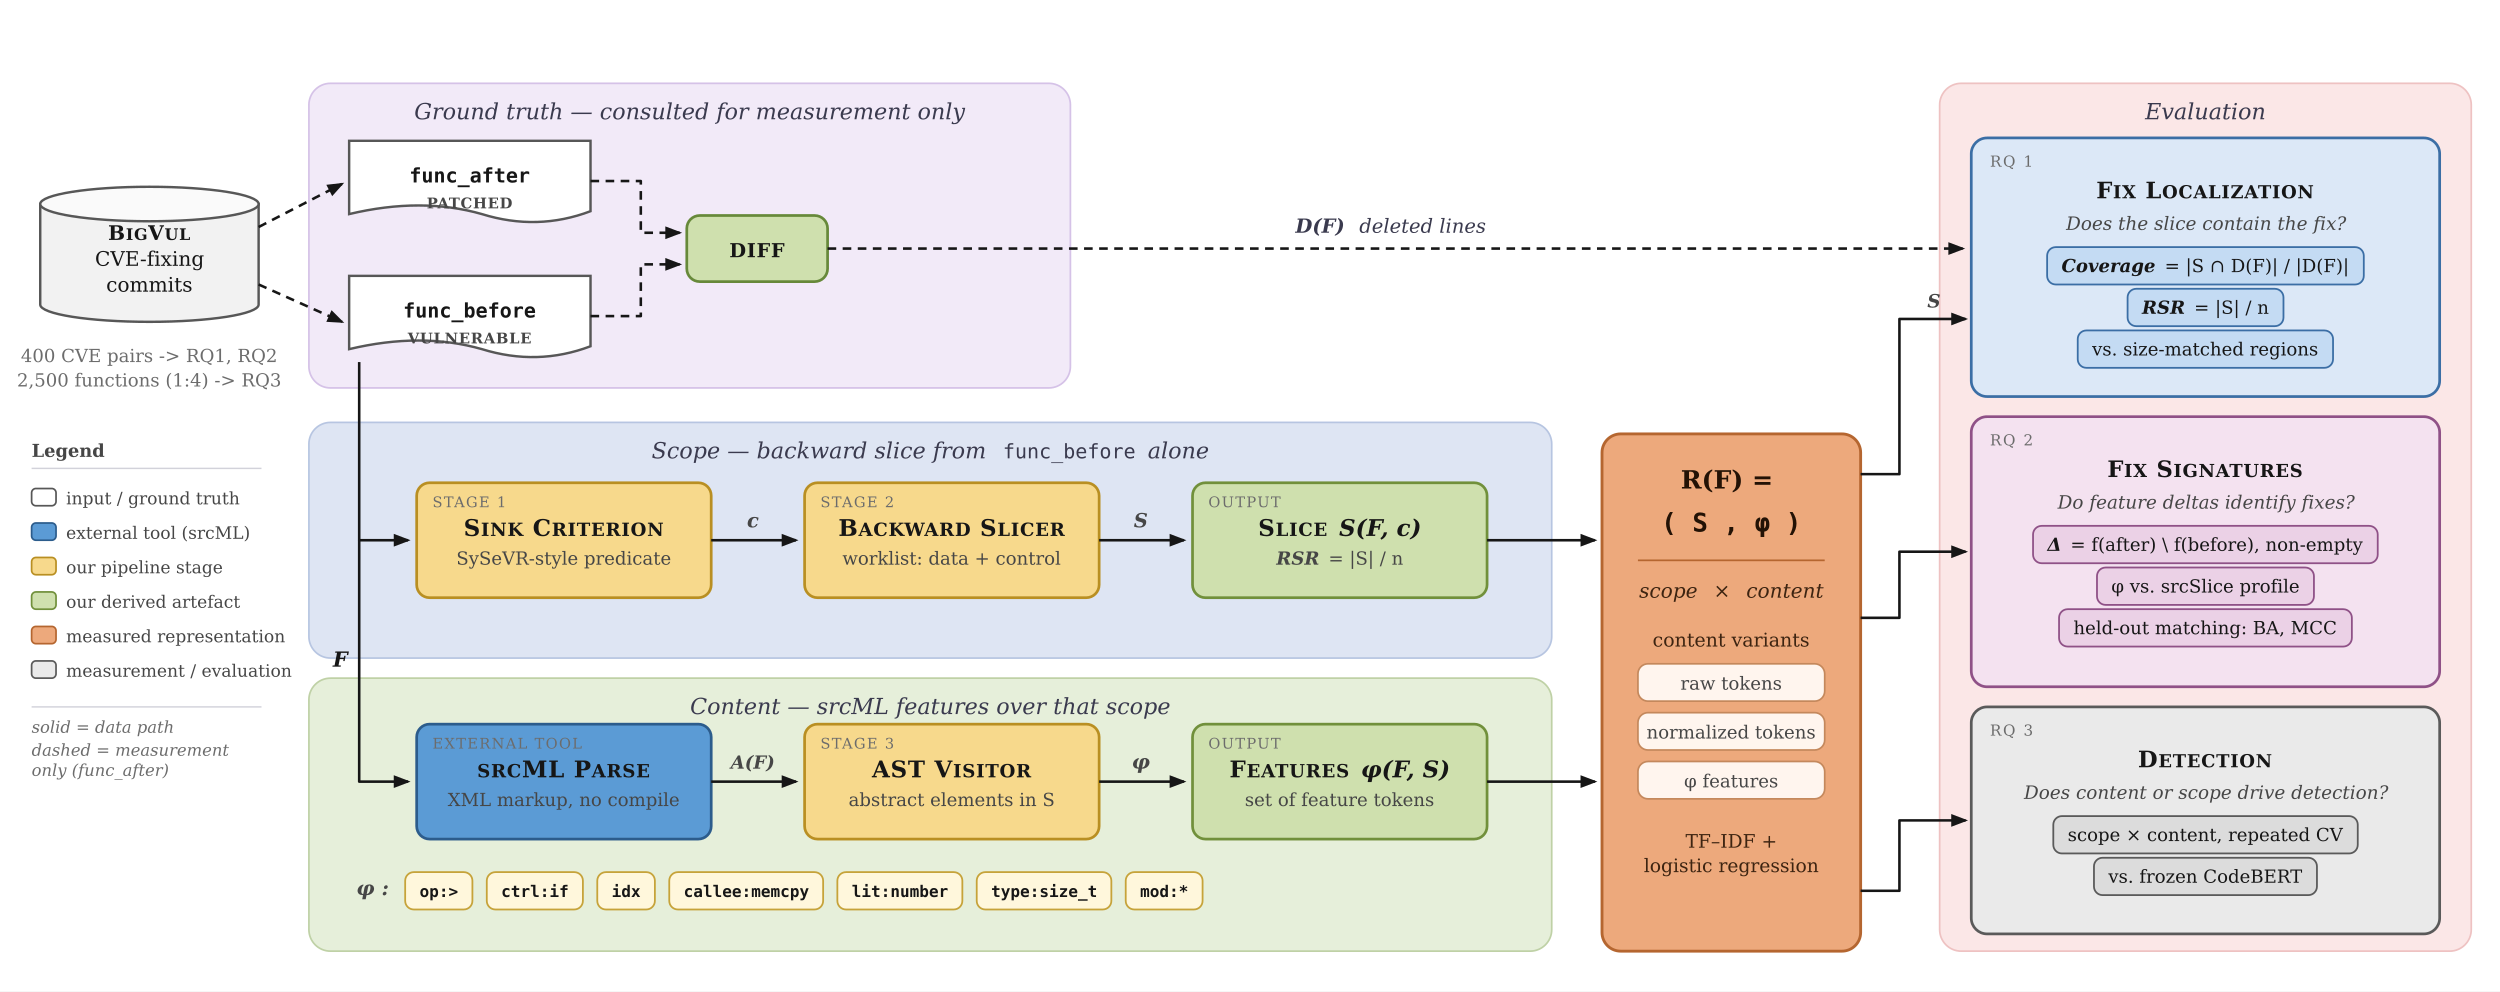
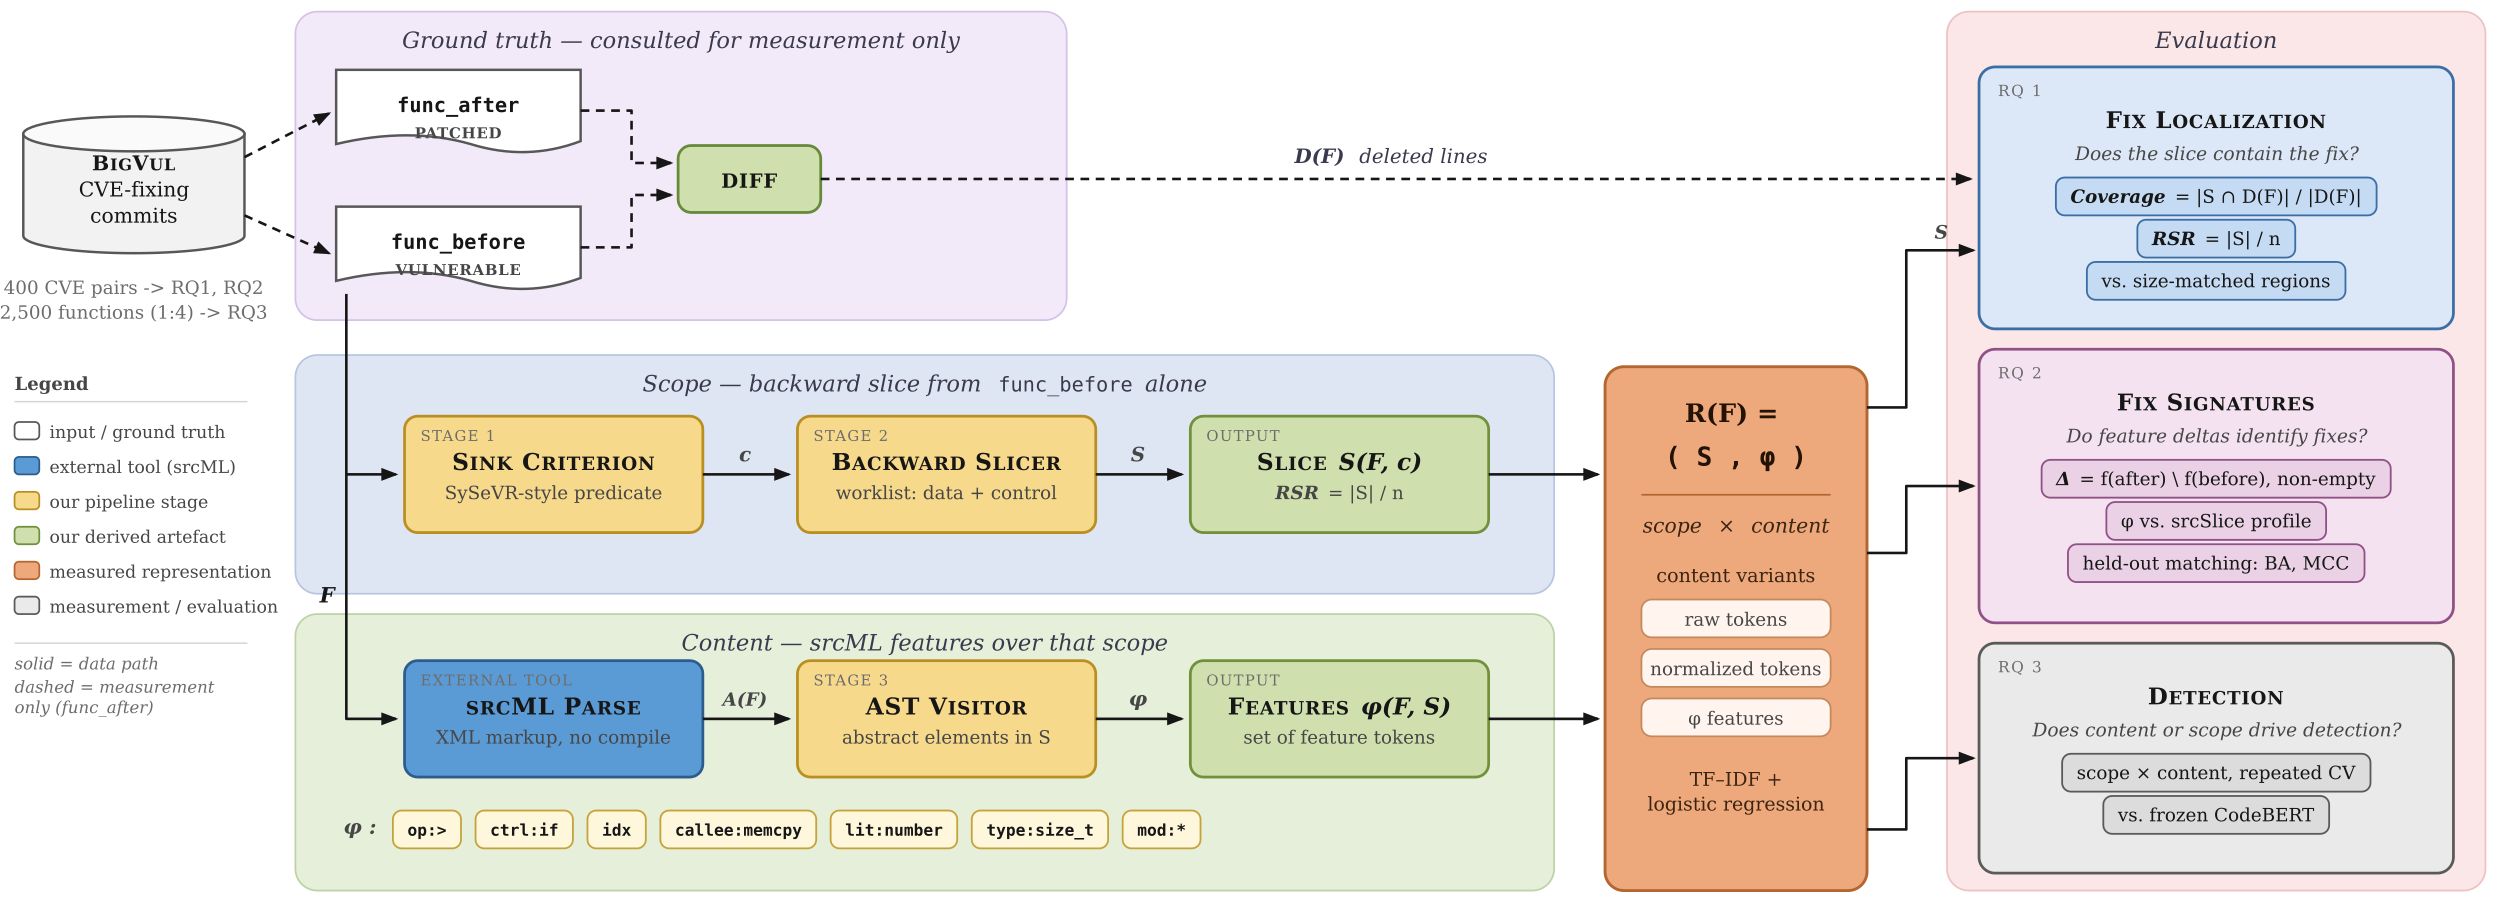
- <svg xmlns="http://www.w3.org/2000/svg" width="1740" height="690" viewBox="0 0 1740 690">
+ <svg xmlns="http://www.w3.org/2000/svg" width="1718" height="622" viewBox="12 50 1718 622">
  <defs>
    <marker id="ah" viewBox="0 0 10 10" refX="8.5" refY="5" markerWidth="6.5" markerHeight="6.5" orient="auto-start-reverse">
      <path d="M 0 1.2 L 10 5 L 0 8.8 z" fill="#161616" />
    </marker>
  </defs>
  <rect width="1740" height="690" fill="#FFFFFF" />
  <rect x="215.0" y="58.0" width="530.0" height="212.0" rx="15" ry="15" fill="#F1E9F8" stroke="#D3BFE6" stroke-width="1.2" opacity="0.96" />
  <text x="288.3" y="83.0" font-family="DejaVu Serif, Liberation Serif, Times New Roman, Times, serif" font-size="15.50" font-weight="normal" font-style="italic" fill="#3A3A4E" text-anchor="start" xml:space="preserve">Ground truth — consulted for measurement only</text>
  <rect x="215.0" y="294.0" width="865.0" height="164.0" rx="15" ry="15" fill="#DDE4F2" stroke="#B4C3E0" stroke-width="1.2" opacity="0.96" />
  <text x="453.5" y="319.0" font-family="DejaVu Serif, Liberation Serif, Times New Roman, Times, serif" font-size="15.50" font-weight="normal" font-style="italic" fill="#3A3A4E" text-anchor="start" xml:space="preserve">Scope — backward slice from</text>
  <text x="689.6" y="319.0" font-family="DejaVu Sans Mono, Courier New, monospace" font-size="13.95" font-weight="normal" font-style="normal" fill="#3A3A4E" text-anchor="start" xml:space="preserve"> func_before</text>
  <text x="793.9" y="319.0" font-family="DejaVu Serif, Liberation Serif, Times New Roman, Times, serif" font-size="15.50" font-weight="normal" font-style="italic" fill="#3A3A4E" text-anchor="start" xml:space="preserve"> alone</text>
  <rect x="215.0" y="472.0" width="865.0" height="190.0" rx="15" ry="15" fill="#E5EED8" stroke="#BCCFA2" stroke-width="1.2" opacity="0.96" />
  <text x="480.3" y="497.0" font-family="DejaVu Serif, Liberation Serif, Times New Roman, Times, serif" font-size="15.50" font-weight="normal" font-style="italic" fill="#3A3A4E" text-anchor="start" xml:space="preserve">Content — srcML features over that scope</text>
  <rect x="1350.0" y="58.0" width="370.0" height="604.0" rx="15" ry="15" fill="#FBE6E6" stroke="#EDBFBF" stroke-width="1.2" opacity="0.96" />
  <text x="1493.0" y="83.0" font-family="DejaVu Serif, Liberation Serif, Times New Roman, Times, serif" font-size="15.50" font-weight="normal" font-style="italic" fill="#3A3A4E" text-anchor="start" xml:space="preserve">Evaluation</text>
  <path d="M 28 142 L 28 212 A 76.0 12 0 0 0 180 212 L 180 142 Z" fill="#F2F2F2" stroke="#575757" stroke-width="1.7" />
  <ellipse cx="104.0" cy="142" rx="76.0" ry="12" fill="#FAFAFA" stroke="#575757" stroke-width="1.7" />
  <text x="75.2" y="167.0" font-family="DejaVu Serif, Liberation Serif, Times New Roman, Times, serif" font-size="14.00" font-weight="bold" font-style="normal" fill="#161616" text-anchor="start" letter-spacing="0.5" xml:space="preserve">B</text>
  <text x="87.6" y="167.0" font-family="DejaVu Serif, Liberation Serif, Times New Roman, Times, serif" font-size="11.06" font-weight="bold" font-style="normal" fill="#161616" text-anchor="start" letter-spacing="0.5" xml:space="preserve">IG</text>
  <text x="103.1" y="167.0" font-family="DejaVu Serif, Liberation Serif, Times New Roman, Times, serif" font-size="14.00" font-weight="bold" font-style="normal" fill="#161616" text-anchor="start" letter-spacing="0.5" xml:space="preserve">V</text>
  <text x="114.5" y="167.0" font-family="DejaVu Serif, Liberation Serif, Times New Roman, Times, serif" font-size="11.06" font-weight="bold" font-style="normal" fill="#161616" text-anchor="start" letter-spacing="0.5" xml:space="preserve">UL</text>
  <text x="66.1" y="185.0" font-family="DejaVu Serif, Liberation Serif, Times New Roman, Times, serif" font-size="14.00" font-weight="normal" font-style="normal" fill="#161616" text-anchor="start" xml:space="preserve">CVE-fixing</text>
  <text x="73.9" y="203.0" font-family="DejaVu Serif, Liberation Serif, Times New Roman, Times, serif" font-size="14.00" font-weight="normal" font-style="normal" fill="#161616" text-anchor="start" xml:space="preserve">commits</text>
  <text x="14.5" y="252.0" font-family="DejaVu Serif, Liberation Serif, Times New Roman, Times, serif" font-size="12.60" font-weight="normal" font-style="normal" fill="#6C6C6C" text-anchor="start" xml:space="preserve">400 CVE pairs -&gt; RQ1, RQ2</text>
  <text x="11.8" y="269.0" font-family="DejaVu Serif, Liberation Serif, Times New Roman, Times, serif" font-size="12.60" font-weight="normal" font-style="normal" fill="#6C6C6C" text-anchor="start" xml:space="preserve">2,500 functions (1:4) -&gt; RQ3</text>
  <path d="M 243 98 L 411 98 L 411 147 Q 374.0 161 335.4 149 Q 293.4 137 243 149 Z" fill="#FFFFFF" stroke="#575757" stroke-width="1.7" />
  <text x="284.9" y="127.0" font-family="DejaVu Sans Mono, Courier New, monospace" font-size="13.95" font-weight="bold" font-style="normal" fill="#161616" text-anchor="start" xml:space="preserve">func_after</text>
  <text x="297.0" y="145.0" font-family="DejaVu Serif, Liberation Serif, Times New Roman, Times, serif" font-size="10.27" font-weight="bold" font-style="normal" fill="#464646" text-anchor="start" letter-spacing="0.5" xml:space="preserve">PATCHED</text>
  <path d="M 243 192 L 411 192 L 411 241 Q 374.0 255 335.4 243 Q 293.4 231 243 243 Z" fill="#FFFFFF" stroke="#575757" stroke-width="1.7" />
  <text x="280.6" y="221.0" font-family="DejaVu Sans Mono, Courier New, monospace" font-size="13.95" font-weight="bold" font-style="normal" fill="#161616" text-anchor="start" xml:space="preserve">func_before</text>
  <text x="283.8" y="239.0" font-family="DejaVu Serif, Liberation Serif, Times New Roman, Times, serif" font-size="10.27" font-weight="bold" font-style="normal" fill="#464646" text-anchor="start" letter-spacing="0.5" xml:space="preserve">VULNERABLE</text>
  <rect x="478.0" y="150.0" width="98.0" height="46.0" rx="9" ry="9" fill="#CFE0AE" stroke="#67893A" stroke-width="1.9" />
  <text x="507.6" y="179.0" font-family="DejaVu Serif, Liberation Serif, Times New Roman, Times, serif" font-size="13.43" font-weight="bold" font-style="normal" fill="#161616" text-anchor="start" letter-spacing="0.5" xml:space="preserve">DIFF</text>
  <polyline points="180.0,158.0 238.0,128.0" fill="none" stroke="#161616" stroke-width="1.8" stroke-dasharray="6,4.5" marker-end="url(#ah)" stroke-linejoin="round" />
  <polyline points="180.0,198.0 238.0,224.0" fill="none" stroke="#161616" stroke-width="1.8" stroke-dasharray="6,4.5" marker-end="url(#ah)" stroke-linejoin="round" />
  <polyline points="411.0,126.0 446.0,126.0 446.0,162.0 473.0,162.0" fill="none" stroke="#161616" stroke-width="1.8" stroke-dasharray="6,4.5" marker-end="url(#ah)" stroke-linejoin="round" />
  <polyline points="411.0,220.0 446.0,220.0 446.0,184.0 473.0,184.0" fill="none" stroke="#161616" stroke-width="1.8" stroke-dasharray="6,4.5" marker-end="url(#ah)" stroke-linejoin="round" />
  <polyline points="576.0,173.0 1366.0,173.0" fill="none" stroke="#161616" stroke-width="1.8" stroke-dasharray="6,4.5" marker-end="url(#ah)" stroke-linejoin="round" />
  <text x="901.6" y="162.0" font-family="DejaVu Serif, Liberation Serif, Times New Roman, Times, serif" font-size="13.60" font-weight="bold" font-style="italic" fill="#3A3A4E" text-anchor="start" xml:space="preserve">D(F)</text>
  <text x="937.4" y="162.0" font-family="DejaVu Serif, Liberation Serif, Times New Roman, Times, serif" font-size="13.60" font-weight="normal" font-style="italic" fill="#3A3A4E" text-anchor="start" xml:space="preserve">  deleted lines</text>
  <rect x="290.0" y="336.0" width="205.0" height="80.0" rx="9" ry="9" fill="#F7D98C" stroke="#B98F22" stroke-width="1.9" />
  <text x="301.0" y="353.0" font-family="DejaVu Serif, Liberation Serif, Times New Roman, Times, serif" font-size="10.20" font-weight="normal" font-style="normal" fill="#6C6C6C" text-anchor="start" letter-spacing="0.9" xml:space="preserve">STAGE 1</text>
  <text x="322.7" y="373.0" font-family="DejaVu Serif, Liberation Serif, Times New Roman, Times, serif" font-size="16.00" font-weight="bold" font-style="normal" fill="#161616" text-anchor="start" letter-spacing="0.5" xml:space="preserve">S</text>
  <text x="334.7" y="373.0" font-family="DejaVu Serif, Liberation Serif, Times New Roman, Times, serif" font-size="12.64" font-weight="bold" font-style="normal" fill="#161616" text-anchor="start" letter-spacing="0.5" xml:space="preserve">INK</text>
  <text x="364.7" y="373.0" font-family="DejaVu Serif, Liberation Serif, Times New Roman, Times, serif" font-size="16.00" font-weight="bold" font-style="normal" fill="#161616" text-anchor="start" letter-spacing="0.5" xml:space="preserve"> C</text>
  <text x="384.0" y="373.0" font-family="DejaVu Serif, Liberation Serif, Times New Roman, Times, serif" font-size="12.64" font-weight="bold" font-style="normal" fill="#161616" text-anchor="start" letter-spacing="0.5" xml:space="preserve">RITERION</text>
  <text x="317.6" y="393.0" font-family="DejaVu Serif, Liberation Serif, Times New Roman, Times, serif" font-size="12.60" font-weight="normal" font-style="normal" fill="#464646" text-anchor="start" xml:space="preserve">SySeVR-style predicate</text>
  <rect x="560.0" y="336.0" width="205.0" height="80.0" rx="9" ry="9" fill="#F7D98C" stroke="#B98F22" stroke-width="1.9" />
  <text x="571.0" y="353.0" font-family="DejaVu Serif, Liberation Serif, Times New Roman, Times, serif" font-size="10.20" font-weight="normal" font-style="normal" fill="#6C6C6C" text-anchor="start" letter-spacing="0.9" xml:space="preserve">STAGE 2</text>
  <text x="583.5" y="373.0" font-family="DejaVu Serif, Liberation Serif, Times New Roman, Times, serif" font-size="16.00" font-weight="bold" font-style="normal" fill="#161616" text-anchor="start" letter-spacing="0.5" xml:space="preserve">B</text>
  <text x="597.5" y="373.0" font-family="DejaVu Serif, Liberation Serif, Times New Roman, Times, serif" font-size="12.64" font-weight="bold" font-style="normal" fill="#161616" text-anchor="start" letter-spacing="0.5" xml:space="preserve">ACKWARD</text>
  <text x="676.0" y="373.0" font-family="DejaVu Serif, Liberation Serif, Times New Roman, Times, serif" font-size="16.00" font-weight="bold" font-style="normal" fill="#161616" text-anchor="start" letter-spacing="0.5" xml:space="preserve"> S</text>
  <text x="694.1" y="373.0" font-family="DejaVu Serif, Liberation Serif, Times New Roman, Times, serif" font-size="12.64" font-weight="bold" font-style="normal" fill="#161616" text-anchor="start" letter-spacing="0.5" xml:space="preserve">LICER</text>
  <text x="586.3" y="393.0" font-family="DejaVu Serif, Liberation Serif, Times New Roman, Times, serif" font-size="12.60" font-weight="normal" font-style="normal" fill="#464646" text-anchor="start" xml:space="preserve">worklist: data + control</text>
  <rect x="830.0" y="336.0" width="205.0" height="80.0" rx="9" ry="9" fill="#CFE0AE" stroke="#71903B" stroke-width="1.9" />
  <text x="841.0" y="353.0" font-family="DejaVu Serif, Liberation Serif, Times New Roman, Times, serif" font-size="10.20" font-weight="normal" font-style="normal" fill="#6C6C6C" text-anchor="start" letter-spacing="0.9" xml:space="preserve">OUTPUT</text>
  <text x="875.7" y="373.0" font-family="DejaVu Serif, Liberation Serif, Times New Roman, Times, serif" font-size="16.00" font-weight="bold" font-style="normal" fill="#161616" text-anchor="start" letter-spacing="0.5" xml:space="preserve">S</text>
  <text x="887.8" y="373.0" font-family="DejaVu Serif, Liberation Serif, Times New Roman, Times, serif" font-size="12.64" font-weight="bold" font-style="normal" fill="#161616" text-anchor="start" letter-spacing="0.5" xml:space="preserve">LICE</text>
  <text x="924.2" y="373.0" font-family="DejaVu Serif, Liberation Serif, Times New Roman, Times, serif" font-size="16.00" font-weight="bold" font-style="normal" fill="#161616" text-anchor="start" letter-spacing="0.5" xml:space="preserve" />
  <text x="926.4" y="373.0" font-family="DejaVu Serif, Liberation Serif, Times New Roman, Times, serif" font-size="16.00" font-weight="bold" font-style="italic" fill="#161616" text-anchor="start" xml:space="preserve"> S(F, c)</text>
  <text x="888.3" y="393.0" font-family="DejaVu Serif, Liberation Serif, Times New Roman, Times, serif" font-size="12.60" font-weight="bold" font-style="italic" fill="#464646" text-anchor="start" xml:space="preserve">RSR</text>
  <text x="920.6" y="393.0" font-family="DejaVu Serif, Liberation Serif, Times New Roman, Times, serif" font-size="12.60" font-weight="normal" font-style="normal" fill="#464646" text-anchor="start" xml:space="preserve"> = |S| / n</text>
  <polyline points="495.0,376.0 554.0,376.0" fill="none" stroke="#161616" stroke-width="1.8" marker-end="url(#ah)" stroke-linejoin="round" />
  <polyline points="765.0,376.0 824.0,376.0" fill="none" stroke="#161616" stroke-width="1.8" marker-end="url(#ah)" stroke-linejoin="round" />
  <text x="519.9" y="367.0" font-family="DejaVu Serif, Liberation Serif, Times New Roman, Times, serif" font-size="13.60" font-weight="bold" font-style="italic" fill="#464646" text-anchor="start" xml:space="preserve">c</text>
  <text x="789.1" y="367.0" font-family="DejaVu Serif, Liberation Serif, Times New Roman, Times, serif" font-size="13.60" font-weight="bold" font-style="italic" fill="#464646" text-anchor="start" xml:space="preserve">S</text>
  <polyline points="250.0,252.0 250.0,376.0 284.0,376.0" fill="none" stroke="#161616" stroke-width="1.8" marker-end="url(#ah)" stroke-linejoin="round" />
  <polyline points="250.0,376.0 250.0,544.0 284.0,544.0" fill="none" stroke="#161616" stroke-width="1.8" marker-end="url(#ah)" stroke-linejoin="round" />
  <text x="231.7" y="464.0" font-family="DejaVu Serif, Liberation Serif, Times New Roman, Times, serif" font-size="14.50" font-weight="bold" font-style="italic" fill="#161616" text-anchor="start" xml:space="preserve">F</text>
  <rect x="290.0" y="504.0" width="205.0" height="80.0" rx="9" ry="9" fill="#5B9BD5" stroke="#2C5C8C" stroke-width="1.9" />
  <text x="301.0" y="521.0" font-family="DejaVu Serif, Liberation Serif, Times New Roman, Times, serif" font-size="10.20" font-weight="normal" font-style="normal" fill="#6C6C6C" text-anchor="start" letter-spacing="0.9" xml:space="preserve">EXTERNAL TOOL</text>
  <text x="332.1" y="541.0" font-family="DejaVu Serif, Liberation Serif, Times New Roman, Times, serif" font-size="12.64" font-weight="bold" font-style="normal" fill="#161616" text-anchor="start" letter-spacing="0.5" xml:space="preserve">SRC</text>
  <text x="363.3" y="541.0" font-family="DejaVu Serif, Liberation Serif, Times New Roman, Times, serif" font-size="16.00" font-weight="bold" font-style="normal" fill="#161616" text-anchor="start" letter-spacing="0.5" xml:space="preserve">ML P</text>
  <text x="411.8" y="541.0" font-family="DejaVu Serif, Liberation Serif, Times New Roman, Times, serif" font-size="12.64" font-weight="bold" font-style="normal" fill="#161616" text-anchor="start" letter-spacing="0.5" xml:space="preserve">ARSE</text>
  <text x="311.6" y="561.0" font-family="DejaVu Serif, Liberation Serif, Times New Roman, Times, serif" font-size="12.60" font-weight="normal" font-style="normal" fill="#464646" text-anchor="start" xml:space="preserve">XML markup, no compile</text>
  <rect x="560.0" y="504.0" width="205.0" height="80.0" rx="9" ry="9" fill="#F7D98C" stroke="#B98F22" stroke-width="1.9" />
  <text x="571.0" y="521.0" font-family="DejaVu Serif, Liberation Serif, Times New Roman, Times, serif" font-size="10.20" font-weight="normal" font-style="normal" fill="#6C6C6C" text-anchor="start" letter-spacing="0.9" xml:space="preserve">STAGE 3</text>
  <text x="606.9" y="541.0" font-family="DejaVu Serif, Liberation Serif, Times New Roman, Times, serif" font-size="16.00" font-weight="bold" font-style="normal" fill="#161616" text-anchor="start" letter-spacing="0.5" xml:space="preserve">AST V</text>
  <text x="663.3" y="541.0" font-family="DejaVu Serif, Liberation Serif, Times New Roman, Times, serif" font-size="12.64" font-weight="bold" font-style="normal" fill="#161616" text-anchor="start" letter-spacing="0.5" xml:space="preserve">ISITOR</text>
  <text x="590.6" y="561.0" font-family="DejaVu Serif, Liberation Serif, Times New Roman, Times, serif" font-size="12.60" font-weight="normal" font-style="normal" fill="#464646" text-anchor="start" xml:space="preserve">abstract elements in S</text>
  <rect x="830.0" y="504.0" width="205.0" height="80.0" rx="9" ry="9" fill="#CFE0AE" stroke="#71903B" stroke-width="1.9" />
  <text x="841.0" y="521.0" font-family="DejaVu Serif, Liberation Serif, Times New Roman, Times, serif" font-size="10.20" font-weight="normal" font-style="normal" fill="#6C6C6C" text-anchor="start" letter-spacing="0.9" xml:space="preserve">OUTPUT</text>
  <text x="855.7" y="541.0" font-family="DejaVu Serif, Liberation Serif, Times New Roman, Times, serif" font-size="16.00" font-weight="bold" font-style="normal" fill="#161616" text-anchor="start" letter-spacing="0.5" xml:space="preserve">F</text>
  <text x="867.6" y="541.0" font-family="DejaVu Serif, Liberation Serif, Times New Roman, Times, serif" font-size="12.64" font-weight="bold" font-style="normal" fill="#161616" text-anchor="start" letter-spacing="0.5" xml:space="preserve">EATURES</text>
  <text x="939.4" y="541.0" font-family="DejaVu Serif, Liberation Serif, Times New Roman, Times, serif" font-size="16.00" font-weight="bold" font-style="normal" fill="#161616" text-anchor="start" letter-spacing="0.5" xml:space="preserve" />
  <text x="941.6" y="541.0" font-family="DejaVu Serif, Liberation Serif, Times New Roman, Times, serif" font-size="16.00" font-weight="bold" font-style="italic" fill="#161616" text-anchor="start" xml:space="preserve"> φ(F, S)</text>
  <text x="866.4" y="561.0" font-family="DejaVu Serif, Liberation Serif, Times New Roman, Times, serif" font-size="12.60" font-weight="normal" font-style="normal" fill="#464646" text-anchor="start" xml:space="preserve">set of feature tokens</text>
  <polyline points="495.0,544.0 554.0,544.0" fill="none" stroke="#161616" stroke-width="1.8" marker-end="url(#ah)" stroke-linejoin="round" />
  <polyline points="765.0,544.0 824.0,544.0" fill="none" stroke="#161616" stroke-width="1.8" marker-end="url(#ah)" stroke-linejoin="round" />
  <text x="508.6" y="535.0" font-family="DejaVu Serif, Liberation Serif, Times New Roman, Times, serif" font-size="12.60" font-weight="bold" font-style="italic" fill="#464646" text-anchor="start" xml:space="preserve">A(F)</text>
  <text x="787.7" y="535.0" font-family="DejaVu Serif, Liberation Serif, Times New Roman, Times, serif" font-size="14.00" font-weight="bold" font-style="italic" fill="#464646" text-anchor="start" xml:space="preserve">φ</text>
  <text x="248.0" y="623.0" font-family="DejaVu Serif, Liberation Serif, Times New Roman, Times, serif" font-size="14.00" font-weight="bold" font-style="italic" fill="#464646" text-anchor="start" xml:space="preserve">φ :</text>
  <rect x="282.0" y="607.0" width="46.8" height="26.0" rx="6" ry="6" fill="#FFF7DC" stroke="#C6A33A" stroke-width="1.25" />
  <text x="292.0" y="624.3" font-family="DejaVu Sans Mono, Courier New, monospace" font-size="11.16" font-weight="bold" font-style="normal" fill="#161616" text-anchor="start" xml:space="preserve">op:&gt;</text>
  <rect x="338.8" y="607.0" width="66.9" height="26.0" rx="6" ry="6" fill="#FFF7DC" stroke="#C6A33A" stroke-width="1.25" />
  <text x="348.8" y="624.3" font-family="DejaVu Sans Mono, Courier New, monospace" font-size="11.16" font-weight="bold" font-style="normal" fill="#161616" text-anchor="start" xml:space="preserve">ctrl:if</text>
  <rect x="415.7" y="607.0" width="40.1" height="26.0" rx="6" ry="6" fill="#FFF7DC" stroke="#C6A33A" stroke-width="1.25" />
  <text x="425.7" y="624.3" font-family="DejaVu Sans Mono, Courier New, monospace" font-size="11.16" font-weight="bold" font-style="normal" fill="#161616" text-anchor="start" xml:space="preserve">idx</text>
  <rect x="465.8" y="607.0" width="107.1" height="26.0" rx="6" ry="6" fill="#FFF7DC" stroke="#C6A33A" stroke-width="1.25" />
  <text x="475.8" y="624.3" font-family="DejaVu Sans Mono, Courier New, monospace" font-size="11.16" font-weight="bold" font-style="normal" fill="#161616" text-anchor="start" xml:space="preserve">callee:memcpy</text>
  <rect x="582.8" y="607.0" width="87.0" height="26.0" rx="6" ry="6" fill="#FFF7DC" stroke="#C6A33A" stroke-width="1.25" />
  <text x="592.8" y="624.3" font-family="DejaVu Sans Mono, Courier New, monospace" font-size="11.16" font-weight="bold" font-style="normal" fill="#161616" text-anchor="start" xml:space="preserve">lit:number</text>
  <rect x="679.8" y="607.0" width="93.7" height="26.0" rx="6" ry="6" fill="#FFF7DC" stroke="#C6A33A" stroke-width="1.25" />
  <text x="689.8" y="624.3" font-family="DejaVu Sans Mono, Courier New, monospace" font-size="11.16" font-weight="bold" font-style="normal" fill="#161616" text-anchor="start" xml:space="preserve">type:size_t</text>
  <rect x="783.5" y="607.0" width="53.5" height="26.0" rx="6" ry="6" fill="#FFF7DC" stroke="#C6A33A" stroke-width="1.25" />
  <text x="793.5" y="624.3" font-family="DejaVu Sans Mono, Courier New, monospace" font-size="11.16" font-weight="bold" font-style="normal" fill="#161616" text-anchor="start" xml:space="preserve">mod:*</text>
  <rect x="1115.0" y="302.0" width="180.0" height="360.0" rx="13" ry="13" fill="#EDA97C" stroke="#B56630" stroke-width="2.0" />
  <text x="1169.8" y="340.0" font-family="DejaVu Serif, Liberation Serif, Times New Roman, Times, serif" font-size="17.50" font-weight="bold" font-style="normal" fill="#231205" text-anchor="start" xml:space="preserve">R(F) = </text>
  <text x="1156.2" y="370.0" font-family="DejaVu Sans Mono, Courier New, monospace" font-size="18.00" font-weight="bold" font-style="normal" fill="#231205" text-anchor="start" xml:space="preserve">( S , φ )</text>
  <line x1="1140" y1="390" x2="1270" y2="390" stroke="#B56630" stroke-width="1.2" />
  <text x="1140.8" y="416.0" font-family="DejaVu Serif, Liberation Serif, Times New Roman, Times, serif" font-size="14.00" font-weight="normal" font-style="italic" fill="#3D2411" text-anchor="start" xml:space="preserve">scope</text>
  <text x="1183.7" y="416.0" font-family="DejaVu Serif, Liberation Serif, Times New Roman, Times, serif" font-size="14.00" font-weight="normal" font-style="normal" fill="#3D2411" text-anchor="start" xml:space="preserve">  ×</text>
  <text x="1206.5" y="416.0" font-family="DejaVu Serif, Liberation Serif, Times New Roman, Times, serif" font-size="14.00" font-weight="normal" font-style="italic" fill="#3D2411" text-anchor="start" xml:space="preserve">  content</text>
  <text x="1150.2" y="450.0" font-family="DejaVu Serif, Liberation Serif, Times New Roman, Times, serif" font-size="13.20" font-weight="normal" font-style="normal" fill="#3D2411" text-anchor="start" xml:space="preserve">content variants</text>
  <rect x="1140.0" y="462.0" width="130.0" height="26.0" rx="7" ry="7" fill="#FFF5EE" stroke="#C4885C" stroke-width="1.2" />
  <text x="1169.6" y="480.0" font-family="DejaVu Serif, Liberation Serif, Times New Roman, Times, serif" font-size="12.60" font-weight="normal" font-style="normal" fill="#464646" text-anchor="start" xml:space="preserve">raw tokens</text>
  <rect x="1140.0" y="496.0" width="130.0" height="26.0" rx="7" ry="7" fill="#FFF5EE" stroke="#C4885C" stroke-width="1.2" />
  <text x="1146.0" y="514.0" font-family="DejaVu Serif, Liberation Serif, Times New Roman, Times, serif" font-size="12.60" font-weight="normal" font-style="normal" fill="#464646" text-anchor="start" xml:space="preserve">normalized tokens</text>
  <rect x="1140.0" y="530.0" width="130.0" height="26.0" rx="7" ry="7" fill="#FFF5EE" stroke="#C4885C" stroke-width="1.2" />
  <text x="1172.1" y="548.0" font-family="DejaVu Serif, Liberation Serif, Times New Roman, Times, serif" font-size="12.60" font-weight="normal" font-style="normal" fill="#464646" text-anchor="start" xml:space="preserve">φ features</text>
  <text x="1173.1" y="590.0" font-family="DejaVu Serif, Liberation Serif, Times New Roman, Times, serif" font-size="13.00" font-weight="normal" font-style="normal" fill="#3D2411" text-anchor="start" xml:space="preserve">TF–IDF +</text>
  <text x="1144.1" y="607.0" font-family="DejaVu Serif, Liberation Serif, Times New Roman, Times, serif" font-size="13.00" font-weight="normal" font-style="normal" fill="#3D2411" text-anchor="start" xml:space="preserve">logistic regression</text>
  <polyline points="1035.0,376.0 1110.0,376.0" fill="none" stroke="#161616" stroke-width="1.8" marker-end="url(#ah)" stroke-linejoin="round" />
  <polyline points="1035.0,544.0 1110.0,544.0" fill="none" stroke="#161616" stroke-width="1.8" marker-end="url(#ah)" stroke-linejoin="round" />
  <rect x="1372.0" y="96.0" width="326.0" height="180.0" rx="11" ry="11" fill="#DCE8F7" stroke="#3B6EA5" stroke-width="1.9" />
  <text x="1385.0" y="116.0" font-family="DejaVu Serif, Liberation Serif, Times New Roman, Times, serif" font-size="10.60" font-weight="normal" font-style="normal" fill="#6C6C6C" text-anchor="start" letter-spacing="1.1" xml:space="preserve">RQ 1</text>
  <text x="1459.0" y="138.0" font-family="DejaVu Serif, Liberation Serif, Times New Roman, Times, serif" font-size="15.80" font-weight="bold" font-style="normal" fill="#161616" text-anchor="start" letter-spacing="0.5" xml:space="preserve">F</text>
  <text x="1470.6" y="138.0" font-family="DejaVu Serif, Liberation Serif, Times New Roman, Times, serif" font-size="12.48" font-weight="bold" font-style="normal" fill="#161616" text-anchor="start" letter-spacing="0.5" xml:space="preserve">IX</text>
  <text x="1487.2" y="138.0" font-family="DejaVu Serif, Liberation Serif, Times New Roman, Times, serif" font-size="15.80" font-weight="bold" font-style="normal" fill="#161616" text-anchor="start" letter-spacing="0.5" xml:space="preserve"> L</text>
  <text x="1504.8" y="138.0" font-family="DejaVu Serif, Liberation Serif, Times New Roman, Times, serif" font-size="12.48" font-weight="bold" font-style="normal" fill="#161616" text-anchor="start" letter-spacing="0.5" xml:space="preserve">OCALIZATION</text>
  <text x="1438.0" y="160.0" font-family="DejaVu Serif, Liberation Serif, Times New Roman, Times, serif" font-size="12.80" font-weight="normal" font-style="italic" fill="#464646" text-anchor="start" xml:space="preserve">Does the slice contain the fix?</text>
  <rect x="1424.8" y="172.0" width="220.4" height="26.0" rx="6" ry="6" fill="#C4DBF3" stroke="#3B6EA5" stroke-width="1.25" />
  <text x="1434.8" y="189.4" font-family="DejaVu Serif, Liberation Serif, Times New Roman, Times, serif" font-size="12.60" font-weight="bold" font-style="italic" fill="#161616" text-anchor="start" xml:space="preserve">Coverage</text>
  <text x="1502.6" y="189.4" font-family="DejaVu Serif, Liberation Serif, Times New Roman, Times, serif" font-size="12.60" font-weight="normal" font-style="normal" fill="#161616" text-anchor="start" xml:space="preserve"> = |S ∩ D(F)| / |D(F)|</text>
  <rect x="1480.8" y="201.0" width="108.5" height="26.0" rx="6" ry="6" fill="#C4DBF3" stroke="#3B6EA5" stroke-width="1.25" />
  <text x="1490.8" y="218.4" font-family="DejaVu Serif, Liberation Serif, Times New Roman, Times, serif" font-size="12.60" font-weight="bold" font-style="italic" fill="#161616" text-anchor="start" xml:space="preserve">RSR</text>
  <text x="1523.1" y="218.4" font-family="DejaVu Serif, Liberation Serif, Times New Roman, Times, serif" font-size="12.60" font-weight="normal" font-style="normal" fill="#161616" text-anchor="start" xml:space="preserve"> = |S| / n</text>
  <rect x="1446.1" y="230.0" width="177.7" height="26.0" rx="6" ry="6" fill="#C4DBF3" stroke="#3B6EA5" stroke-width="1.25" />
  <text x="1456.1" y="247.4" font-family="DejaVu Serif, Liberation Serif, Times New Roman, Times, serif" font-size="12.60" font-weight="normal" font-style="normal" fill="#161616" text-anchor="start" xml:space="preserve">vs. size-matched regions</text>
  <rect x="1372.0" y="290.0" width="326.0" height="188.0" rx="11" ry="11" fill="#F4E2F0" stroke="#8F5187" stroke-width="1.9" />
  <text x="1385.0" y="310.0" font-family="DejaVu Serif, Liberation Serif, Times New Roman, Times, serif" font-size="10.60" font-weight="normal" font-style="normal" fill="#6C6C6C" text-anchor="start" letter-spacing="1.1" xml:space="preserve">RQ 2</text>
  <text x="1466.7" y="332.0" font-family="DejaVu Serif, Liberation Serif, Times New Roman, Times, serif" font-size="15.80" font-weight="bold" font-style="normal" fill="#161616" text-anchor="start" letter-spacing="0.5" xml:space="preserve">F</text>
  <text x="1478.3" y="332.0" font-family="DejaVu Serif, Liberation Serif, Times New Roman, Times, serif" font-size="12.48" font-weight="bold" font-style="normal" fill="#161616" text-anchor="start" letter-spacing="0.5" xml:space="preserve">IX</text>
  <text x="1494.9" y="332.0" font-family="DejaVu Serif, Liberation Serif, Times New Roman, Times, serif" font-size="15.80" font-weight="bold" font-style="normal" fill="#161616" text-anchor="start" letter-spacing="0.5" xml:space="preserve"> S</text>
  <text x="1512.7" y="332.0" font-family="DejaVu Serif, Liberation Serif, Times New Roman, Times, serif" font-size="12.48" font-weight="bold" font-style="normal" fill="#161616" text-anchor="start" letter-spacing="0.5" xml:space="preserve">IGNATURES</text>
  <text x="1432.1" y="354.0" font-family="DejaVu Serif, Liberation Serif, Times New Roman, Times, serif" font-size="12.80" font-weight="normal" font-style="italic" fill="#464646" text-anchor="start" xml:space="preserve">Do feature deltas identify fixes?</text>
  <rect x="1415.0" y="366.0" width="239.9" height="26.0" rx="6" ry="6" fill="#EBD1E6" stroke="#8F5187" stroke-width="1.25" />
  <text x="1425.0" y="383.4" font-family="DejaVu Serif, Liberation Serif, Times New Roman, Times, serif" font-size="12.60" font-weight="bold" font-style="italic" fill="#161616" text-anchor="start" xml:space="preserve">Δ</text>
  <text x="1437.0" y="383.4" font-family="DejaVu Serif, Liberation Serif, Times New Roman, Times, serif" font-size="12.60" font-weight="normal" font-style="normal" fill="#161616" text-anchor="start" xml:space="preserve"> = f(after) \ f(before), non-empty</text>
  <rect x="1459.5" y="395.0" width="151.0" height="26.0" rx="6" ry="6" fill="#EBD1E6" stroke="#8F5187" stroke-width="1.25" />
  <text x="1469.5" y="412.4" font-family="DejaVu Serif, Liberation Serif, Times New Roman, Times, serif" font-size="12.60" font-weight="normal" font-style="normal" fill="#161616" text-anchor="start" xml:space="preserve">φ vs. srcSlice profile</text>
  <rect x="1433.1" y="424.0" width="203.8" height="26.0" rx="6" ry="6" fill="#EBD1E6" stroke="#8F5187" stroke-width="1.25" />
  <text x="1443.1" y="441.4" font-family="DejaVu Serif, Liberation Serif, Times New Roman, Times, serif" font-size="12.60" font-weight="normal" font-style="normal" fill="#161616" text-anchor="start" xml:space="preserve">held-out matching: BA, MCC</text>
  <rect x="1372.0" y="492.0" width="326.0" height="158.0" rx="11" ry="11" fill="#EAEAEA" stroke="#5A5A5A" stroke-width="1.9" />
  <text x="1385.0" y="512.0" font-family="DejaVu Serif, Liberation Serif, Times New Roman, Times, serif" font-size="10.60" font-weight="normal" font-style="normal" fill="#6C6C6C" text-anchor="start" letter-spacing="1.1" xml:space="preserve">RQ 3</text>
  <text x="1488.0" y="534.0" font-family="DejaVu Serif, Liberation Serif, Times New Roman, Times, serif" font-size="15.80" font-weight="bold" font-style="normal" fill="#161616" text-anchor="start" letter-spacing="0.5" xml:space="preserve">D</text>
  <text x="1502.2" y="534.0" font-family="DejaVu Serif, Liberation Serif, Times New Roman, Times, serif" font-size="12.48" font-weight="bold" font-style="normal" fill="#161616" text-anchor="start" letter-spacing="0.5" xml:space="preserve">ETECTION</text>
  <text x="1408.7" y="556.0" font-family="DejaVu Serif, Liberation Serif, Times New Roman, Times, serif" font-size="12.80" font-weight="normal" font-style="italic" fill="#464646" text-anchor="start" xml:space="preserve">Does content or scope drive detection?</text>
  <rect x="1429.1" y="568.0" width="211.9" height="26.0" rx="6" ry="6" fill="#DCDCDC" stroke="#5A5A5A" stroke-width="1.25" />
  <text x="1439.1" y="585.4" font-family="DejaVu Serif, Liberation Serif, Times New Roman, Times, serif" font-size="12.60" font-weight="normal" font-style="normal" fill="#161616" text-anchor="start" xml:space="preserve">scope × content, repeated CV</text>
  <rect x="1457.4" y="597.0" width="155.2" height="26.0" rx="6" ry="6" fill="#DCDCDC" stroke="#5A5A5A" stroke-width="1.25" />
  <text x="1467.4" y="614.4" font-family="DejaVu Serif, Liberation Serif, Times New Roman, Times, serif" font-size="12.60" font-weight="normal" font-style="normal" fill="#161616" text-anchor="start" xml:space="preserve">vs. frozen CodeBERT</text>
  <polyline points="1295.0,330.0 1322.0,330.0 1322.0,222.0 1368.0,222.0" fill="none" stroke="#161616" stroke-width="1.8" marker-end="url(#ah)" stroke-linejoin="round" />
  <polyline points="1295.0,430.0 1322.0,430.0 1322.0,384.0 1368.0,384.0" fill="none" stroke="#161616" stroke-width="1.8" marker-end="url(#ah)" stroke-linejoin="round" />
  <polyline points="1295.0,620.0 1322.0,620.0 1322.0,571.0 1368.0,571.0" fill="none" stroke="#161616" stroke-width="1.8" marker-end="url(#ah)" stroke-linejoin="round" />
  <text x="1341.4" y="214.0" font-family="DejaVu Serif, Liberation Serif, Times New Roman, Times, serif" font-size="12.80" font-weight="bold" font-style="italic" fill="#464646" text-anchor="start" xml:space="preserve">S</text>
  <text x="22.0" y="318.0" font-family="DejaVu Serif, Liberation Serif, Times New Roman, Times, serif" font-size="12.40" font-weight="bold" font-style="normal" fill="#464646" text-anchor="start" xml:space="preserve">Legend</text>
  <line x1="22" y1="326" x2="182" y2="326" stroke="#D2D2DA" stroke-width="1" />
  <rect x="22.0" y="340.0" width="17.0" height="12.0" rx="3" ry="3" fill="#FFFFFF" stroke="#575757" stroke-width="1.2" />
  <text x="46.0" y="351.0" font-family="DejaVu Serif, Liberation Serif, Times New Roman, Times, serif" font-size="11.90" font-weight="normal" font-style="normal" fill="#464646" text-anchor="start" xml:space="preserve">input / ground truth</text>
  <rect x="22.0" y="364.0" width="17.0" height="12.0" rx="3" ry="3" fill="#5B9BD5" stroke="#2C5C8C" stroke-width="1.2" />
  <text x="46.0" y="375.0" font-family="DejaVu Serif, Liberation Serif, Times New Roman, Times, serif" font-size="11.90" font-weight="normal" font-style="normal" fill="#464646" text-anchor="start" xml:space="preserve">external tool (srcML)</text>
  <rect x="22.0" y="388.0" width="17.0" height="12.0" rx="3" ry="3" fill="#F7D98C" stroke="#B98F22" stroke-width="1.2" />
  <text x="46.0" y="399.0" font-family="DejaVu Serif, Liberation Serif, Times New Roman, Times, serif" font-size="11.90" font-weight="normal" font-style="normal" fill="#464646" text-anchor="start" xml:space="preserve">our pipeline stage</text>
  <rect x="22.0" y="412.0" width="17.0" height="12.0" rx="3" ry="3" fill="#CFE0AE" stroke="#71903B" stroke-width="1.2" />
  <text x="46.0" y="423.0" font-family="DejaVu Serif, Liberation Serif, Times New Roman, Times, serif" font-size="11.90" font-weight="normal" font-style="normal" fill="#464646" text-anchor="start" xml:space="preserve">our derived artefact</text>
  <rect x="22.0" y="436.0" width="17.0" height="12.0" rx="3" ry="3" fill="#EDA97C" stroke="#B56630" stroke-width="1.2" />
  <text x="46.0" y="447.0" font-family="DejaVu Serif, Liberation Serif, Times New Roman, Times, serif" font-size="11.90" font-weight="normal" font-style="normal" fill="#464646" text-anchor="start" xml:space="preserve">measured representation</text>
  <rect x="22.0" y="460.0" width="17.0" height="12.0" rx="3" ry="3" fill="#EAEAEA" stroke="#5A5A5A" stroke-width="1.2" />
  <text x="46.0" y="471.0" font-family="DejaVu Serif, Liberation Serif, Times New Roman, Times, serif" font-size="11.90" font-weight="normal" font-style="normal" fill="#464646" text-anchor="start" xml:space="preserve">measurement / evaluation</text>
  <line x1="22" y1="492" x2="182" y2="492" stroke="#D2D2DA" stroke-width="1" />
  <text x="22.0" y="510.0" font-family="DejaVu Serif, Liberation Serif, Times New Roman, Times, serif" font-size="11.40" font-weight="normal" font-style="italic" fill="#6C6C6C" text-anchor="start" xml:space="preserve">solid = data path</text>
  <text x="22.0" y="526.0" font-family="DejaVu Serif, Liberation Serif, Times New Roman, Times, serif" font-size="11.40" font-weight="normal" font-style="italic" fill="#6C6C6C" text-anchor="start" xml:space="preserve">dashed = measurement</text>
  <text x="22.0" y="540.0" font-family="DejaVu Serif, Liberation Serif, Times New Roman, Times, serif" font-size="11.40" font-weight="normal" font-style="italic" fill="#6C6C6C" text-anchor="start" xml:space="preserve">only (func_after)</text>
</svg>
